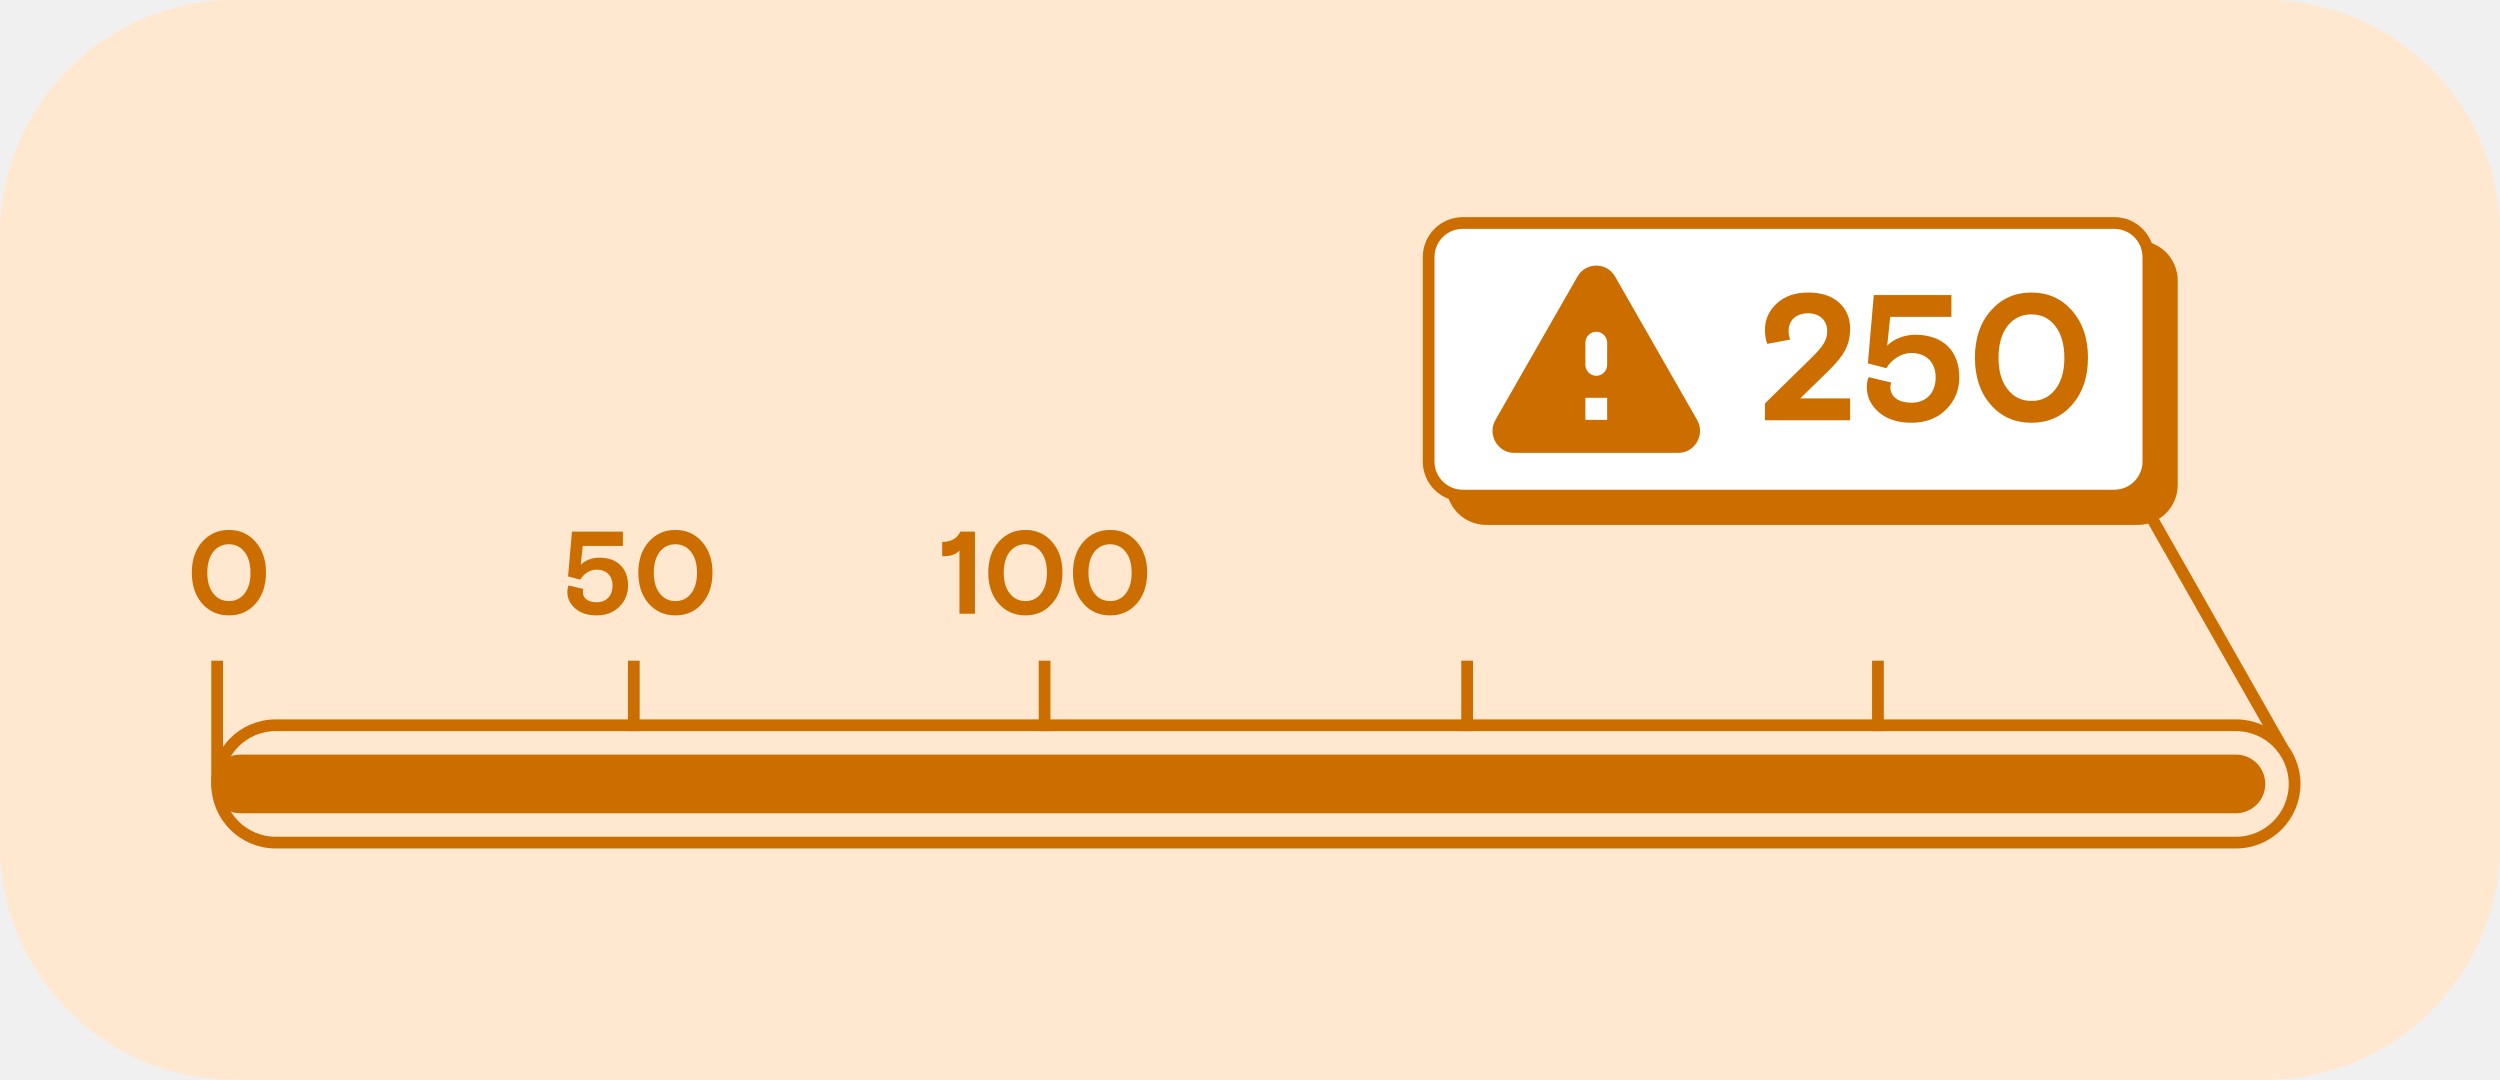
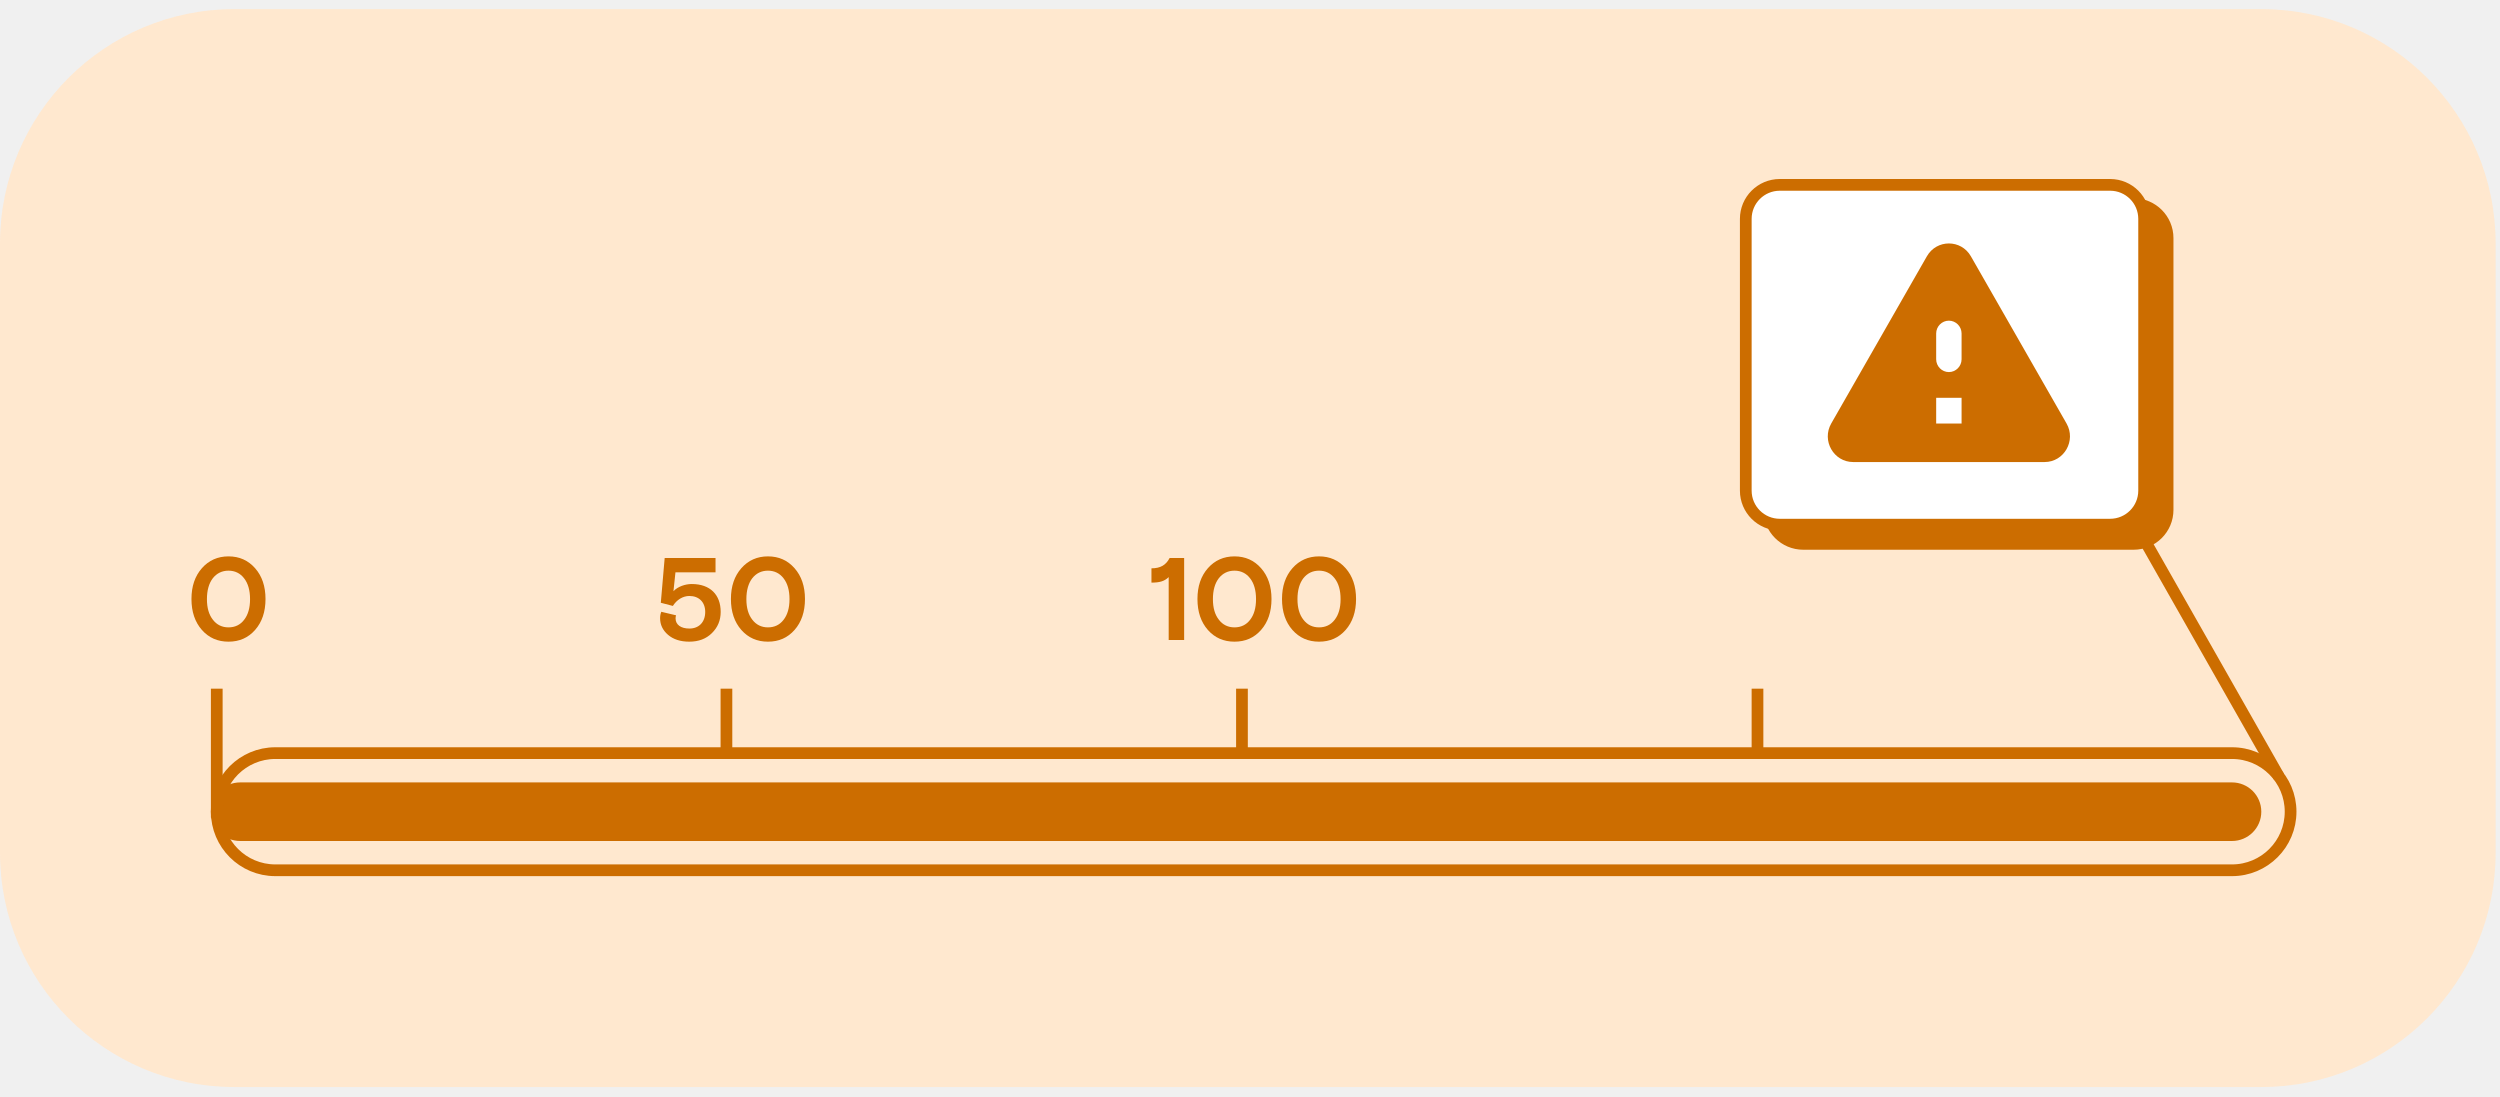
- <svg xmlns="http://www.w3.org/2000/svg" width="213" height="92" viewBox="0 0 213 92" fill="none">
-   <g clip-path="url(#clip0_1435_2936)">
-     <rect width="213" height="92" rx="20" fill="#FFE8CF" />
-     <rect x="18.5" y="61.791" width="177" height="10" rx="5" fill="#FFE8CF" stroke="#CC6D00" />
-     <rect x="18.5" y="64.791" width="174" height="4" rx="2" fill="#CC6D00" stroke="#CC6D00" />
-     <path d="M126.622 44.223H168.713H182.138C183.742 44.223 185.041 42.923 185.041 41.32V23.903C185.041 22.3 183.742 21 182.138 21H126.622C125.018 21 123.719 22.3 123.719 23.903V41.32C123.719 42.923 125.018 44.223 126.622 44.223Z" fill="#CC6D00" stroke="#CC6D00" />
-     <path d="M124.622 42.223H166.713H180.138C181.742 42.223 183.041 40.923 183.041 39.32V21.903C183.041 20.3 181.742 19 180.138 19H124.622C123.018 19 121.719 20.3 121.719 21.903V39.32C121.719 40.923 123.018 42.223 124.622 42.223Z" fill="white" stroke="#CC6D00" />
-     <path fill-rule="evenodd" clip-rule="evenodd" d="M129.018 38.587H142.987C144.415 38.587 145.306 37.02 144.592 35.772L137.607 23.564C136.893 22.317 135.112 22.317 134.398 23.564L127.414 35.772C126.7 37.02 127.59 38.587 129.018 38.587ZM136.002 32.019C135.492 32.019 135.074 31.596 135.074 31.08V29.204C135.074 28.688 135.492 28.265 136.002 28.265C136.512 28.265 136.93 28.688 136.93 29.204V31.08C136.93 31.596 136.512 32.019 136.002 32.019ZM135.074 35.773H136.93V33.895H135.074V35.773Z" fill="#CC6D00" />
-     <path d="M150.374 35.806V34.373L154.428 30.395C155.327 29.496 155.678 28.963 155.678 28.216C155.678 27.302 155.038 26.692 154.047 26.692C153.057 26.692 152.386 27.271 152.386 28.201C152.386 28.43 152.432 28.673 152.523 28.933L150.573 29.298C150.435 28.948 150.374 28.552 150.374 28.094C150.374 27.226 150.71 26.479 151.38 25.854C152.066 25.229 152.95 24.924 154.047 24.924C155.19 24.924 156.059 25.214 156.684 25.778C157.309 26.342 157.629 27.088 157.629 27.988C157.629 28.689 157.492 29.298 157.217 29.816C156.958 30.334 156.47 30.929 155.769 31.615L153.377 33.946H157.629V35.806H150.374ZM160.713 31.371L159.143 30.959L159.646 25.138H166.26V26.997H161.048L160.789 29.451C161.353 28.856 162.313 28.521 163.167 28.521C165.559 28.521 166.931 29.908 166.931 32.148C166.931 33.245 166.55 34.16 165.788 34.907C165.041 35.653 164.051 36.019 162.847 36.019C161.688 36.019 160.759 35.714 160.073 35.12C159.387 34.526 159.052 33.809 159.052 32.971C159.052 32.681 159.098 32.407 159.204 32.133L161.124 32.59C161.079 32.727 161.063 32.864 161.063 32.986C161.063 33.825 161.765 34.312 162.862 34.312C164.081 34.312 164.919 33.504 164.919 32.148C164.919 30.868 164.096 30.076 162.862 30.076C162.024 30.076 161.216 30.563 160.713 31.371ZM176.538 26.464C177.437 27.485 177.894 28.811 177.894 30.472C177.894 32.133 177.437 33.474 176.538 34.495C175.639 35.516 174.496 36.019 173.079 36.019C171.677 36.019 170.518 35.516 169.619 34.495C168.72 33.474 168.263 32.133 168.263 30.472C168.263 28.811 168.72 27.485 169.619 26.464C170.518 25.442 171.677 24.924 173.079 24.924C174.496 24.924 175.639 25.442 176.538 26.464ZM171.052 33.169C171.555 33.825 172.24 34.16 173.079 34.16C173.917 34.16 174.603 33.84 175.106 33.184C175.624 32.529 175.883 31.63 175.883 30.487C175.883 29.344 175.624 28.43 175.106 27.774C174.603 27.119 173.917 26.784 173.079 26.784C172.24 26.784 171.555 27.119 171.036 27.774C170.534 28.43 170.274 29.344 170.274 30.487C170.274 31.63 170.534 32.514 171.052 33.169Z" fill="#CC6D00" />
-     <path d="M21.772 46.161C22.362 46.831 22.662 47.702 22.662 48.791C22.662 49.882 22.362 50.761 21.772 51.431C21.182 52.102 20.432 52.431 19.502 52.431C18.582 52.431 17.822 52.102 17.232 51.431C16.642 50.761 16.342 49.882 16.342 48.791C16.342 47.702 16.642 46.831 17.232 46.161C17.822 45.492 18.582 45.151 19.502 45.151C20.432 45.151 21.182 45.492 21.772 46.161ZM18.172 50.562C18.502 50.992 18.952 51.212 19.502 51.212C20.052 51.212 20.502 51.002 20.832 50.572C21.172 50.142 21.342 49.551 21.342 48.801C21.342 48.051 21.172 47.452 20.832 47.022C20.502 46.592 20.052 46.371 19.502 46.371C18.952 46.371 18.502 46.592 18.162 47.022C17.832 47.452 17.662 48.051 17.662 48.801C17.662 49.551 17.832 50.132 18.172 50.562Z" fill="#CC6D00" />
-     <path d="M49.43 49.382L48.4 49.111L48.73 45.291H53.07V46.511H49.65L49.48 48.121C49.85 47.731 50.48 47.511 51.04 47.511C52.61 47.511 53.51 48.422 53.51 49.892C53.51 50.611 53.26 51.212 52.76 51.702C52.27 52.191 51.62 52.431 50.83 52.431C50.07 52.431 49.46 52.231 49.01 51.842C48.56 51.452 48.34 50.981 48.34 50.431C48.34 50.242 48.37 50.062 48.44 49.882L49.7 50.181C49.67 50.272 49.66 50.361 49.66 50.441C49.66 50.992 50.12 51.312 50.84 51.312C51.64 51.312 52.19 50.782 52.19 49.892C52.19 49.051 51.65 48.532 50.84 48.532C50.29 48.532 49.76 48.852 49.43 49.382ZM59.814 46.161C60.404 46.831 60.704 47.702 60.704 48.791C60.704 49.882 60.404 50.761 59.814 51.431C59.224 52.102 58.474 52.431 57.544 52.431C56.624 52.431 55.864 52.102 55.274 51.431C54.684 50.761 54.384 49.882 54.384 48.791C54.384 47.702 54.684 46.831 55.274 46.161C55.864 45.492 56.624 45.151 57.544 45.151C58.474 45.151 59.224 45.492 59.814 46.161ZM56.214 50.562C56.544 50.992 56.994 51.212 57.544 51.212C58.094 51.212 58.544 51.002 58.874 50.572C59.214 50.142 59.384 49.551 59.384 48.801C59.384 48.051 59.214 47.452 58.874 47.022C58.544 46.592 58.094 46.371 57.544 46.371C56.994 46.371 56.544 46.592 56.204 47.022C55.874 47.452 55.704 48.051 55.704 48.801C55.704 49.551 55.874 50.132 56.214 50.562Z" fill="#CC6D00" />
-     <path d="M80.275 47.392V46.172C81.045 46.172 81.515 45.892 81.825 45.291H83.065V52.291H81.745V46.922C81.375 47.282 80.965 47.392 80.275 47.392ZM89.631 46.161C90.221 46.831 90.521 47.702 90.521 48.791C90.521 49.882 90.221 50.761 89.631 51.431C89.041 52.102 88.291 52.431 87.361 52.431C86.441 52.431 85.681 52.102 85.091 51.431C84.501 50.761 84.201 49.882 84.201 48.791C84.201 47.702 84.501 46.831 85.091 46.161C85.681 45.492 86.441 45.151 87.361 45.151C88.291 45.151 89.041 45.492 89.631 46.161ZM86.031 50.562C86.361 50.992 86.811 51.212 87.361 51.212C87.911 51.212 88.361 51.002 88.691 50.572C89.031 50.142 89.201 49.551 89.201 48.801C89.201 48.051 89.031 47.452 88.691 47.022C88.361 46.592 87.911 46.371 87.361 46.371C86.811 46.371 86.361 46.592 86.021 47.022C85.691 47.452 85.521 48.051 85.521 48.801C85.521 49.551 85.691 50.132 86.031 50.562ZM96.848 46.161C97.438 46.831 97.738 47.702 97.738 48.791C97.738 49.882 97.438 50.761 96.848 51.431C96.258 52.102 95.508 52.431 94.578 52.431C93.658 52.431 92.898 52.102 92.308 51.431C91.718 50.761 91.418 49.882 91.418 48.791C91.418 47.702 91.718 46.831 92.308 46.161C92.898 45.492 93.658 45.151 94.578 45.151C95.508 45.151 96.258 45.492 96.848 46.161ZM93.248 50.562C93.578 50.992 94.028 51.212 94.578 51.212C95.128 51.212 95.578 51.002 95.908 50.572C96.248 50.142 96.418 49.551 96.418 48.801C96.418 48.051 96.248 47.452 95.908 47.022C95.578 46.592 95.128 46.371 94.578 46.371C94.028 46.371 93.578 46.592 93.238 47.022C92.908 47.452 92.738 48.051 92.738 48.801C92.738 49.551 92.908 50.132 93.248 50.562Z" fill="#CC6D00" />
-     <path d="M194.5 63.791L182 41.791" stroke="#CC6D00" />
-     <path d="M18.5 56.291V66.5" stroke="#CC6D00" />
-     <path d="M54 56.291V62.291" stroke="#CC6D00" />
-     <path d="M89 56.291V62.291" stroke="#CC6D00" />
-     <path d="M125 56.291V62.291" stroke="#CC6D00" />
-     <path d="M160 56.291V62.291" stroke="#CC6D00" />
-   </g>
-   <defs>
-     <clipPath id="clip0_1435_2936">
-       <rect width="213" height="92" fill="white" />
-     </clipPath>
-   </defs>
+ <svg xmlns="http://www.w3.org/2000/svg" width="260" height="114" viewBox="0 0 260 114" fill="none">
+   <rect y="0.948" width="259.546" height="112.104" rx="24.37" fill="#FFE8CF" />
+   <rect x="22.543" y="78.324" width="215.679" height="12.185" rx="6.093" fill="#FFE8CF" stroke="#CC6D00" stroke-width="1.219" />
+   <rect x="22.543" y="81.98" width="212.023" height="4.874" rx="2.437" fill="#CC6D00" stroke="#CC6D00" stroke-width="1.219" />
+   <path d="M187.537 56.563H214.398H221.893C223.846 56.563 225.43 54.979 225.43 53.026V24.763C225.43 22.809 223.846 21.226 221.893 21.226H187.537C185.584 21.226 184 22.809 184 24.763V53.026C184 54.979 185.584 56.563 187.537 56.563Z" fill="#CC6D00" stroke="#CC6D00" stroke-width="1.219" />
+   <path d="M185.098 54.563H211.959H219.453C221.407 54.563 222.99 52.979 222.99 51.026V22.763C222.99 20.809 221.407 19.226 219.453 19.226H185.098C183.144 19.226 181.561 20.809 181.561 22.763V51.026C181.561 52.979 183.144 54.563 185.098 54.563Z" fill="white" stroke="#CC6D00" stroke-width="1.219" />
+   <path fill-rule="evenodd" clip-rule="evenodd" d="M192.734 48.053H212.634C214.669 48.053 215.937 45.821 214.92 44.043L204.97 26.652C203.953 24.874 201.416 24.874 200.398 26.652L190.448 44.043C189.431 45.821 190.699 48.053 192.734 48.053ZM202.683 38.696C201.956 38.696 201.362 38.094 201.362 37.359V34.685C201.362 33.95 201.956 33.349 202.683 33.349C203.41 33.349 204.004 33.95 204.004 34.685V37.359C204.004 38.094 203.41 38.696 202.683 38.696ZM201.362 44.044H204.004V41.369H201.362V44.044Z" fill="#CC6D00" />
+   <path d="M237.003 80.761L221.771 53.954" stroke="#CC6D00" stroke-width="1.219" />
+   <path d="M26.529 59.093C27.248 59.91 27.613 60.97 27.613 62.298C27.613 63.626 27.248 64.699 26.529 65.515C25.81 66.331 24.896 66.734 23.763 66.734C22.642 66.734 21.716 66.331 20.997 65.515C20.278 64.699 19.912 63.626 19.912 62.298C19.912 60.97 20.278 59.91 20.997 59.093C21.716 58.277 22.642 57.863 23.763 57.863C24.896 57.863 25.81 58.277 26.529 59.093ZM22.142 64.455C22.544 64.979 23.093 65.247 23.763 65.247C24.433 65.247 24.981 64.991 25.384 64.467C25.798 63.943 26.005 63.224 26.005 62.31C26.005 61.396 25.798 60.665 25.384 60.141C24.981 59.617 24.433 59.349 23.763 59.349C23.093 59.349 22.544 59.617 22.13 60.141C21.728 60.665 21.521 61.396 21.521 62.31C21.521 63.224 21.728 63.931 22.142 64.455Z" fill="#CC6D00" />
+   <path d="M69.979 63.017L68.724 62.688L69.126 58.033H74.415V59.52H70.247L70.04 61.482C70.491 61.007 71.258 60.738 71.941 60.738C73.854 60.738 74.951 61.847 74.951 63.639C74.951 64.516 74.646 65.247 74.037 65.844C73.44 66.441 72.648 66.734 71.685 66.734C70.759 66.734 70.016 66.49 69.467 66.015C68.919 65.539 68.651 64.967 68.651 64.296C68.651 64.065 68.688 63.846 68.773 63.626L70.308 63.992C70.272 64.102 70.259 64.211 70.259 64.309C70.259 64.979 70.82 65.369 71.697 65.369C72.672 65.369 73.342 64.723 73.342 63.639C73.342 62.615 72.684 61.981 71.697 61.981C71.027 61.981 70.381 62.371 69.979 63.017ZM82.632 59.093C83.351 59.91 83.717 60.97 83.717 62.298C83.717 63.626 83.351 64.699 82.632 65.515C81.913 66.331 80.999 66.734 79.866 66.734C78.745 66.734 77.819 66.331 77.1 65.515C76.381 64.699 76.016 63.626 76.016 62.298C76.016 60.97 76.381 59.91 77.1 59.093C77.819 58.277 78.745 57.863 79.866 57.863C80.999 57.863 81.913 58.277 82.632 59.093ZM78.246 64.455C78.648 64.979 79.196 65.247 79.866 65.247C80.536 65.247 81.085 64.991 81.487 64.467C81.901 63.943 82.108 63.224 82.108 62.31C82.108 61.396 81.901 60.665 81.487 60.141C81.085 59.617 80.536 59.349 79.866 59.349C79.196 59.349 78.648 59.617 78.233 60.141C77.831 60.665 77.624 61.396 77.624 62.31C77.624 63.224 77.831 63.931 78.246 64.455Z" fill="#CC6D00" />
+   <path d="M119.751 60.592V59.106C120.69 59.106 121.262 58.764 121.64 58.033H123.151V66.563H121.543V60.019C121.092 60.458 120.592 60.592 119.751 60.592ZM131.151 59.093C131.87 59.91 132.236 60.97 132.236 62.298C132.236 63.626 131.87 64.699 131.151 65.515C130.432 66.331 129.519 66.734 128.385 66.734C127.264 66.734 126.338 66.331 125.619 65.515C124.9 64.699 124.535 63.626 124.535 62.298C124.535 60.97 124.9 59.91 125.619 59.093C126.338 58.277 127.264 57.863 128.385 57.863C129.519 57.863 130.432 58.277 131.151 59.093ZM126.765 64.455C127.167 64.979 127.715 65.247 128.385 65.247C129.056 65.247 129.604 64.991 130.006 64.467C130.42 63.943 130.627 63.224 130.627 62.31C130.627 61.396 130.42 60.665 130.006 60.141C129.604 59.617 129.056 59.349 128.385 59.349C127.715 59.349 127.167 59.617 126.753 60.141C126.35 60.665 126.143 61.396 126.143 62.31C126.143 63.224 126.35 63.931 126.765 64.455ZM139.945 59.093C140.664 59.91 141.03 60.97 141.03 62.298C141.03 63.626 140.664 64.699 139.945 65.515C139.226 66.331 138.312 66.734 137.179 66.734C136.058 66.734 135.132 66.331 134.413 65.515C133.694 64.699 133.329 63.626 133.329 62.298C133.329 60.97 133.694 59.91 134.413 59.093C135.132 58.277 136.058 57.863 137.179 57.863C138.312 57.863 139.226 58.277 139.945 59.093ZM135.559 64.455C135.961 64.979 136.509 65.247 137.179 65.247C137.849 65.247 138.398 64.991 138.8 64.467C139.214 63.943 139.421 63.224 139.421 62.31C139.421 61.396 139.214 60.665 138.8 60.141C138.398 59.617 137.849 59.349 137.179 59.349C136.509 59.349 135.961 59.617 135.546 60.141C135.144 60.665 134.937 61.396 134.937 62.31C134.937 63.224 135.144 63.931 135.559 64.455Z" fill="#CC6D00" />
+   <path d="M75.549 71.622V78.933" stroke="#CC6D00" stroke-width="1.219" />
+   <path d="M129.164 71.622V78.933" stroke="#CC6D00" stroke-width="1.219" />
+   <path d="M22.543 71.622V85.026" stroke="#CC6D00" stroke-width="1.219" />
+   <path d="M182.779 71.622V78.933" stroke="#CC6D00" stroke-width="1.219" />
</svg>
